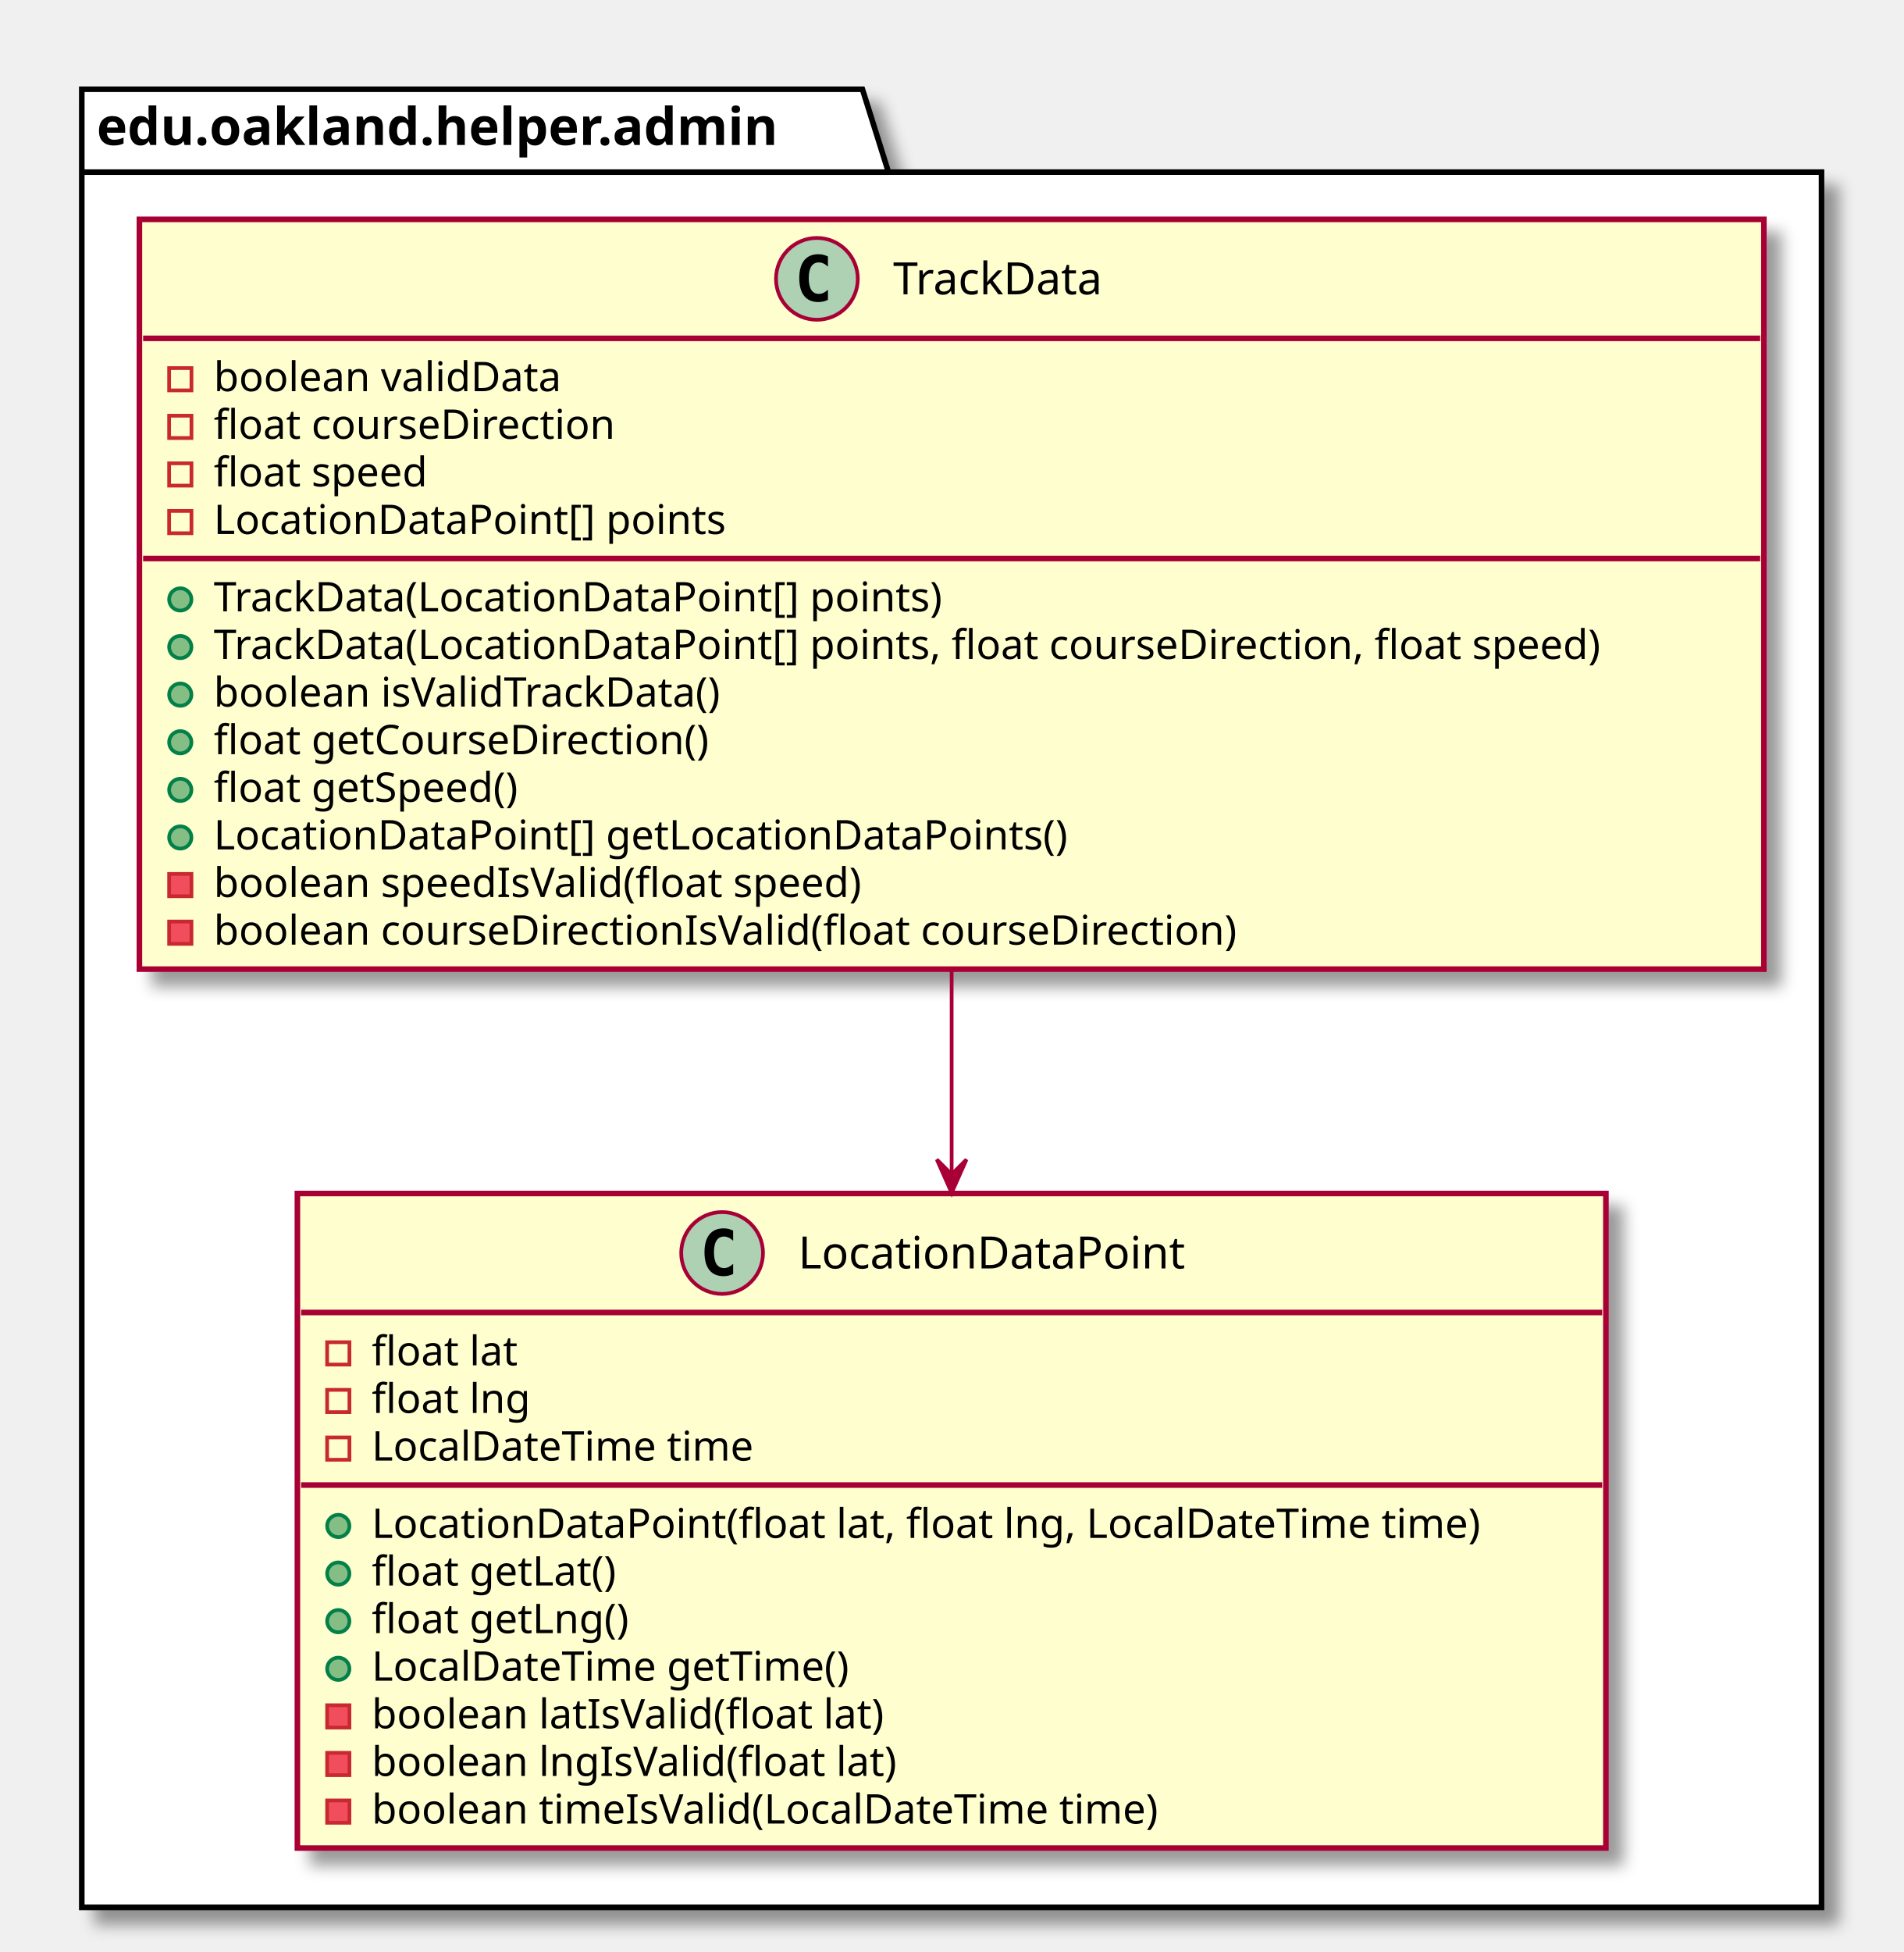
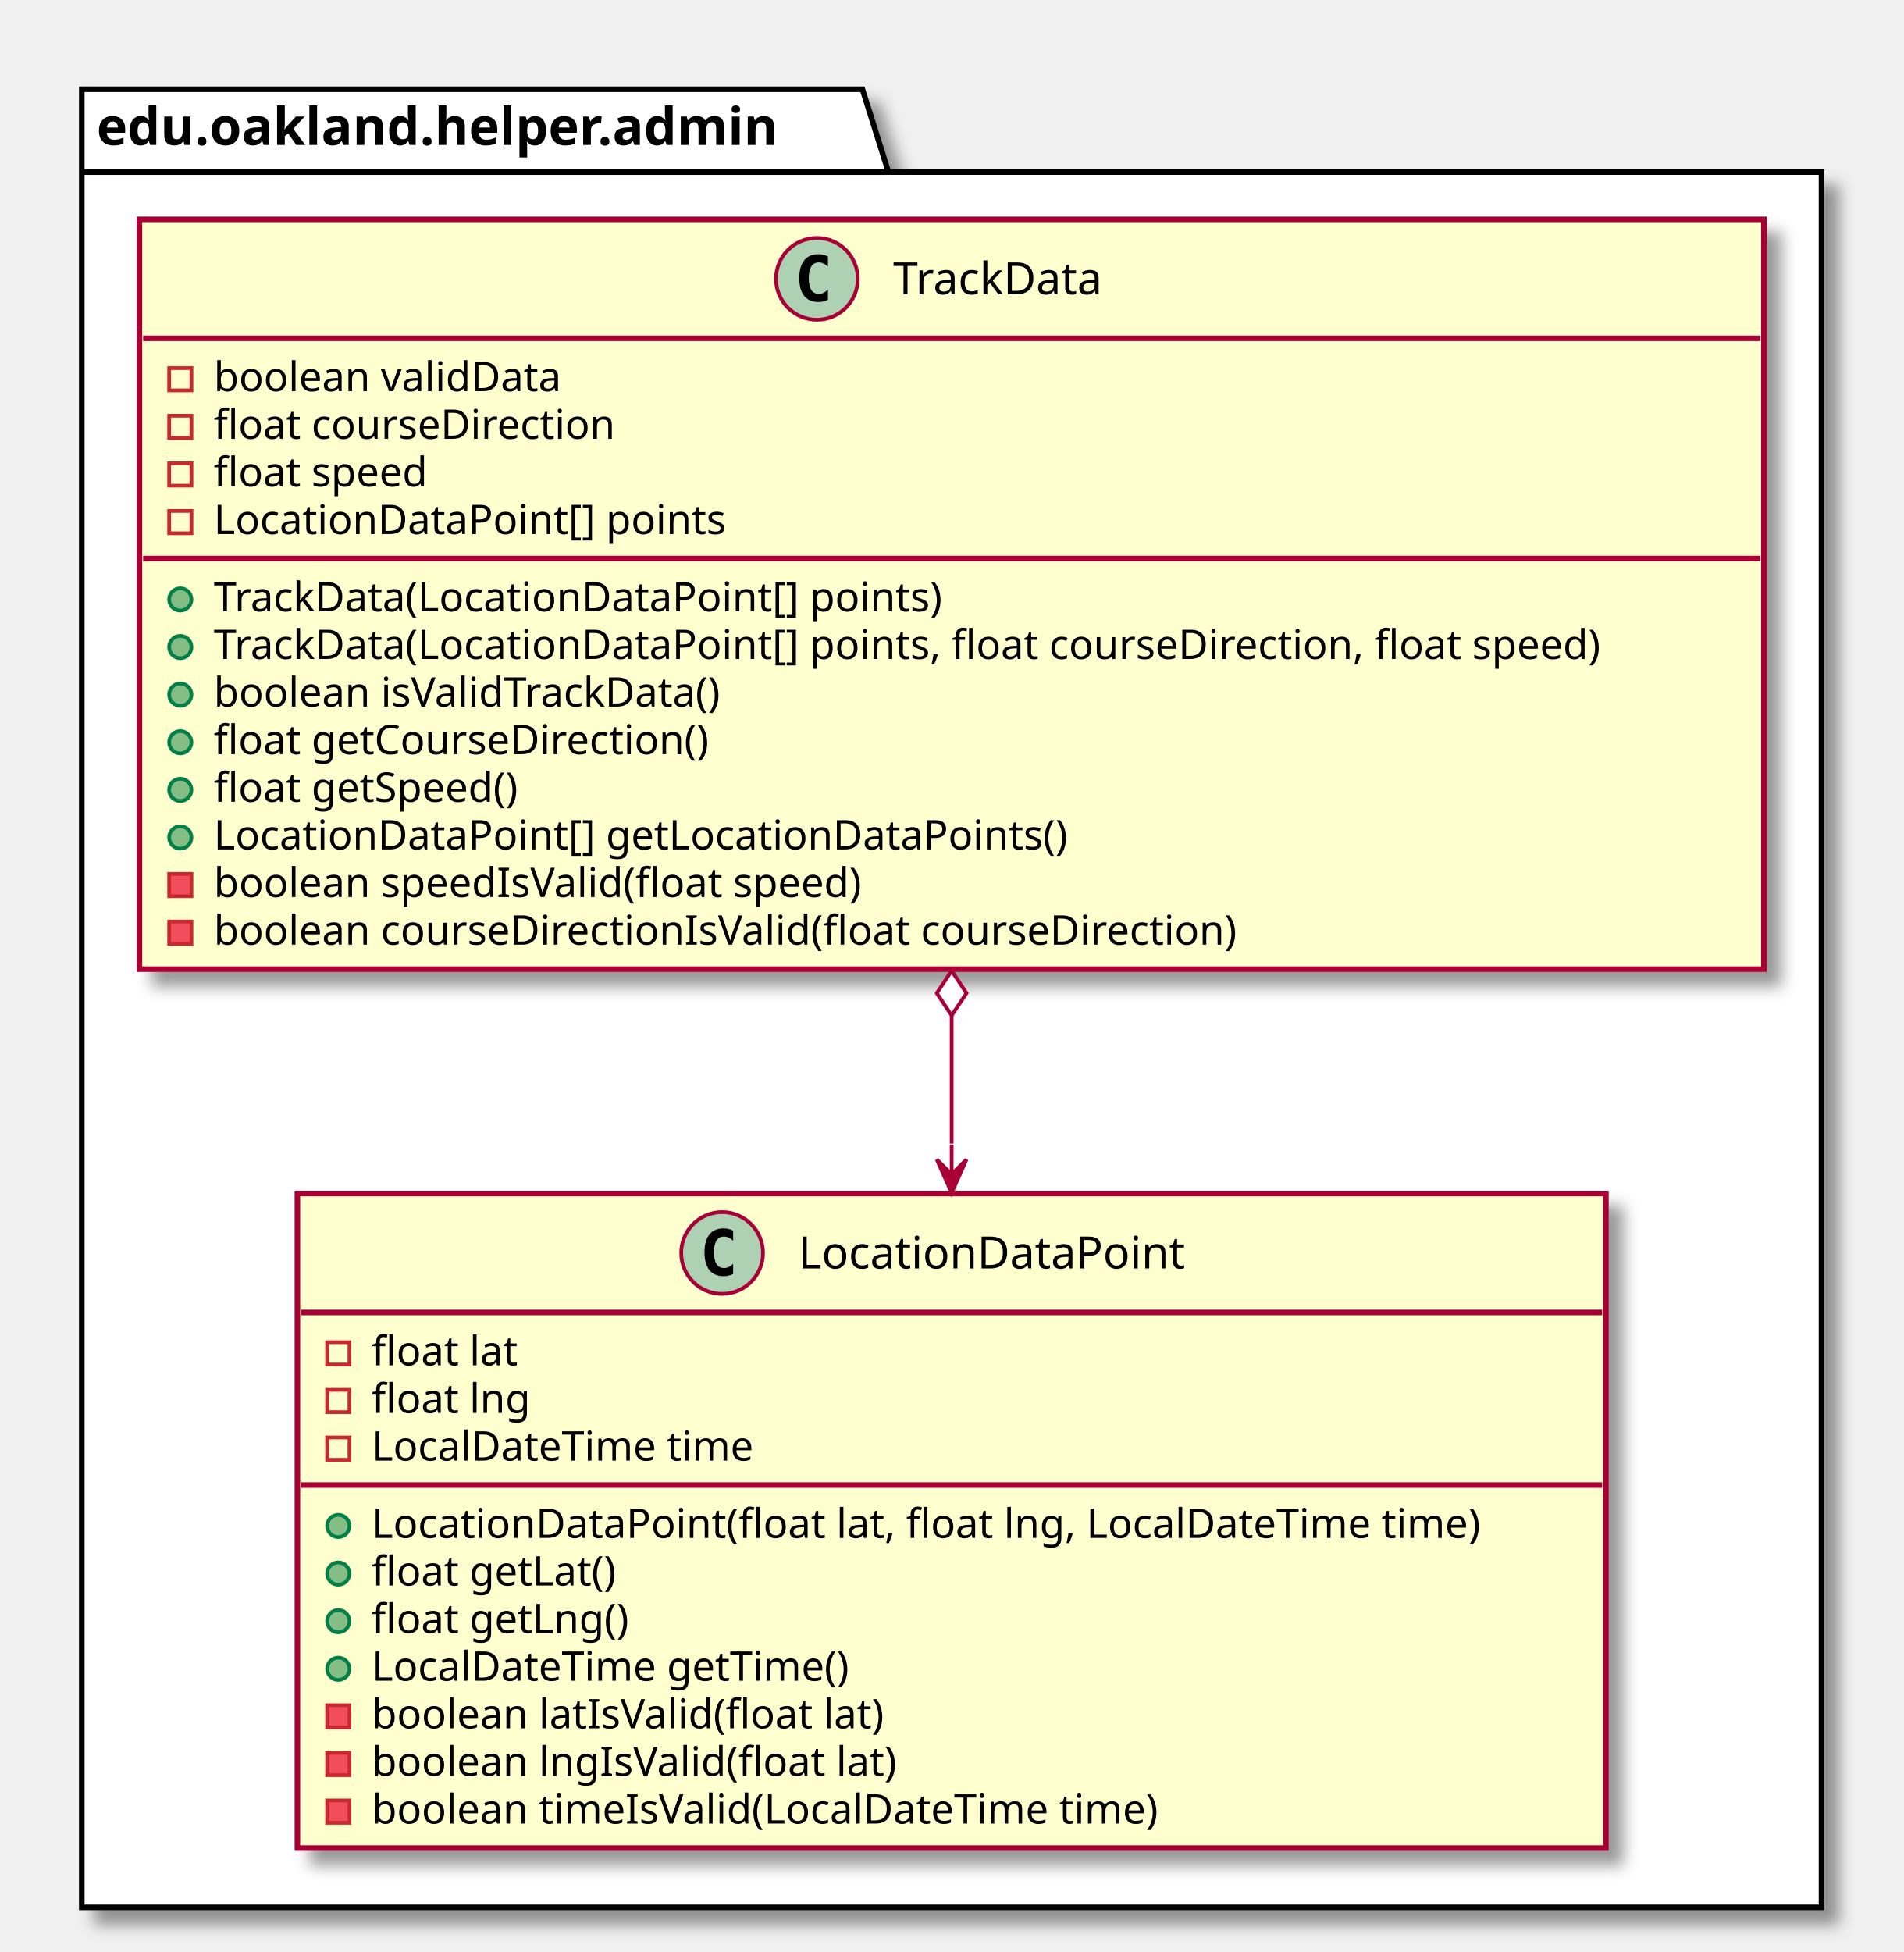
<svg xmlns="http://www.w3.org/2000/svg" contentScriptType="application/ecmascript" contentStyleType="text/css" height="525px" preserveAspectRatio="none" style="width:512px;height:525px;" version="1.1" viewBox="0 0 512 525" width="512px" zoomAndPan="magnify">
  <defs>
-     <filter height="300%" id="ftxd05pgxkdob" width="300%" x="-1" y="-1">
+     <filter height="300%" id="f1x7hbgfe2f2l8" width="300%" x="-1" y="-1">
      <feGaussianBlur result="blurOut" stdDeviation="2.0" />
      <feColorMatrix in="blurOut" result="blurOut2" type="matrix" values="0 0 0 0 0 0 0 0 0 0 0 0 0 0 0 0 0 0 .4 0" />
      <feOffset dx="4.0" dy="4.0" in="blurOut2" result="blurOut3" />
      <feBlend in="SourceGraphic" in2="blurOut3" mode="normal" />
    </filter>
  </defs>
  <g>
-     <polygon fill="#FFFFFF" filter="url(#ftxd05pgxkdob)" points="22,24,232,24,239,46.297,490,46.297,490,513,22,513,22,24" style="stroke: #000000; stroke-width: 1.5;" />
+     <polygon fill="#FFFFFF" filter="url(#f1x7hbgfe2f2l8)" points="22,24,232,24,239,46.297,490,46.297,490,513,22,513,22,24" style="stroke: #000000; stroke-width: 1.5;" />
    <line style="stroke: #000000; stroke-width: 1.5;" x1="22" x2="239" y1="46.297" y2="46.297" />
    <text fill="#000000" font-family="sans-serif" font-size="14" font-weight="bold" lengthAdjust="spacingAndGlyphs" textLength="204" x="26" y="38.995">edu.oakland.helper.admin</text>
-     <rect fill="#FEFECE" filter="url(#ftxd05pgxkdob)" height="201.656" id="TrackData" style="stroke: #A80036; stroke-width: 1.5;" width="437" x="37.5" y="59" />
+     <rect fill="#FEFECE" filter="url(#f1x7hbgfe2f2l8)" height="201.656" id="TrackData" style="stroke: #A80036; stroke-width: 1.5;" width="437" x="37.5" y="59" />
    <ellipse cx="219.75" cy="75" fill="#ADD1B2" rx="11" ry="11" style="stroke: #A80036; stroke-width: 1.0;" />
    <path d="M222.719,80.641 Q222.141,80.938 221.5,81.078 Q220.859,81.234 220.156,81.234 Q217.656,81.234 216.328,79.594 Q215.016,77.938 215.016,74.812 Q215.016,71.688 216.328,70.031 Q217.656,68.375 220.156,68.375 Q220.859,68.375 221.5,68.531 Q222.156,68.688 222.719,68.984 L222.719,71.703 Q222.094,71.125 221.5,70.859 Q220.906,70.578 220.281,70.578 Q218.938,70.578 218.25,71.656 Q217.562,72.719 217.562,74.812 Q217.562,76.906 218.25,77.984 Q218.938,79.047 220.281,79.047 Q220.906,79.047 221.5,78.781 Q222.094,78.5 222.719,77.922 L222.719,80.641 Z " />
    <text fill="#000000" font-family="sans-serif" font-size="12" lengthAdjust="spacingAndGlyphs" textLength="64" x="240.25" y="79.154">TrackData</text>
    <line style="stroke: #A80036; stroke-width: 1.5;" x1="38.5" x2="473.5" y1="91" y2="91" />
    <rect fill="none" height="6" style="stroke: #C82930; stroke-width: 1.0;" width="6" x="45.5" y="99" />
    <text fill="#000000" font-family="sans-serif" font-size="11" lengthAdjust="spacingAndGlyphs" textLength="101" x="57.5" y="105.21">boolean validData</text>
    <rect fill="none" height="6" style="stroke: #C82930; stroke-width: 1.0;" width="6" x="45.5" y="111.805" />
    <text fill="#000000" font-family="sans-serif" font-size="11" lengthAdjust="spacingAndGlyphs" textLength="118" x="57.5" y="118.015">float courseDirection</text>
    <rect fill="none" height="6" style="stroke: #C82930; stroke-width: 1.0;" width="6" x="45.5" y="124.609" />
    <text fill="#000000" font-family="sans-serif" font-size="11" lengthAdjust="spacingAndGlyphs" textLength="64" x="57.5" y="130.82">float speed</text>
    <rect fill="none" height="6" style="stroke: #C82930; stroke-width: 1.0;" width="6" x="45.5" y="137.414" />
    <text fill="#000000" font-family="sans-serif" font-size="11" lengthAdjust="spacingAndGlyphs" textLength="148" x="57.5" y="143.625">LocationDataPoint[] points</text>
    <line style="stroke: #A80036; stroke-width: 1.5;" x1="38.5" x2="473.5" y1="150.219" y2="150.219" />
    <ellipse cx="48.5" cy="161.219" fill="#84BE84" rx="3" ry="3" style="stroke: #038048; stroke-width: 1.0;" />
    <text fill="#000000" font-family="sans-serif" font-size="11" lengthAdjust="spacingAndGlyphs" textLength="213" x="57.5" y="164.429">TrackData(LocationDataPoint[] points)</text>
    <ellipse cx="48.5" cy="174.023" fill="#84BE84" rx="3" ry="3" style="stroke: #038048; stroke-width: 1.0;" />
    <text fill="#000000" font-family="sans-serif" font-size="11" lengthAdjust="spacingAndGlyphs" textLength="411" x="57.5" y="177.234">TrackData(LocationDataPoint[] points, float courseDirection, float speed)</text>
    <ellipse cx="48.5" cy="186.828" fill="#84BE84" rx="3" ry="3" style="stroke: #038048; stroke-width: 1.0;" />
    <text fill="#000000" font-family="sans-serif" font-size="11" lengthAdjust="spacingAndGlyphs" textLength="151" x="57.5" y="190.039">boolean isValidTrackData()</text>
    <ellipse cx="48.5" cy="199.633" fill="#84BE84" rx="3" ry="3" style="stroke: #038048; stroke-width: 1.0;" />
    <text fill="#000000" font-family="sans-serif" font-size="11" lengthAdjust="spacingAndGlyphs" textLength="146" x="57.5" y="202.843">float getCourseDirection()</text>
    <ellipse cx="48.5" cy="212.438" fill="#84BE84" rx="3" ry="3" style="stroke: #038048; stroke-width: 1.0;" />
    <text fill="#000000" font-family="sans-serif" font-size="11" lengthAdjust="spacingAndGlyphs" textLength="91" x="57.5" y="215.648">float getSpeed()</text>
    <ellipse cx="48.5" cy="225.242" fill="#84BE84" rx="3" ry="3" style="stroke: #038048; stroke-width: 1.0;" />
    <text fill="#000000" font-family="sans-serif" font-size="11" lengthAdjust="spacingAndGlyphs" textLength="247" x="57.5" y="228.453">LocationDataPoint[] getLocationDataPoints()</text>
    <rect fill="#F24D5C" height="6" style="stroke: #C82930; stroke-width: 1.0;" width="6" x="45.5" y="235.047" />
    <text fill="#000000" font-family="sans-serif" font-size="11" lengthAdjust="spacingAndGlyphs" textLength="193" x="57.5" y="241.257">boolean speedIsValid(float speed)</text>
    <rect fill="#F24D5C" height="6" style="stroke: #C82930; stroke-width: 1.0;" width="6" x="45.5" y="247.852" />
    <text fill="#000000" font-family="sans-serif" font-size="11" lengthAdjust="spacingAndGlyphs" textLength="301" x="57.5" y="254.062">boolean courseDirectionIsValid(float courseDirection)</text>
-     <rect fill="#FEFECE" filter="url(#ftxd05pgxkdob)" height="176.047" id="LocationDataPoint" style="stroke: #A80036; stroke-width: 1.5;" width="352" x="80" y="321" />
+     <rect fill="#FEFECE" filter="url(#f1x7hbgfe2f2l8)" height="176.047" id="LocationDataPoint" style="stroke: #A80036; stroke-width: 1.5;" width="352" x="80" y="321" />
    <ellipse cx="194.25" cy="337" fill="#ADD1B2" rx="11" ry="11" style="stroke: #A80036; stroke-width: 1.0;" />
    <path d="M197.219,342.641 Q196.641,342.938 196,343.078 Q195.359,343.234 194.656,343.234 Q192.156,343.234 190.828,341.594 Q189.516,339.938 189.516,336.812 Q189.516,333.688 190.828,332.031 Q192.156,330.375 194.656,330.375 Q195.359,330.375 196,330.531 Q196.656,330.688 197.219,330.984 L197.219,333.703 Q196.594,333.125 196,332.859 Q195.406,332.578 194.781,332.578 Q193.438,332.578 192.75,333.656 Q192.062,334.719 192.062,336.812 Q192.062,338.906 192.75,339.984 Q193.438,341.047 194.781,341.047 Q195.406,341.047 196,340.781 Q196.594,340.5 197.219,339.922 L197.219,342.641 Z " />
    <text fill="#000000" font-family="sans-serif" font-size="12" lengthAdjust="spacingAndGlyphs" textLength="115" x="214.75" y="341.154">LocationDataPoint</text>
    <line style="stroke: #A80036; stroke-width: 1.5;" x1="81" x2="431" y1="353" y2="353" />
    <rect fill="none" height="6" style="stroke: #C82930; stroke-width: 1.0;" width="6" x="88" y="361" />
    <text fill="#000000" font-family="sans-serif" font-size="11" lengthAdjust="spacingAndGlyphs" textLength="43" x="100" y="367.21">float lat</text>
    <rect fill="none" height="6" style="stroke: #C82930; stroke-width: 1.0;" width="6" x="88" y="373.805" />
    <text fill="#000000" font-family="sans-serif" font-size="11" lengthAdjust="spacingAndGlyphs" textLength="46" x="100" y="380.015">float lng</text>
    <rect fill="none" height="6" style="stroke: #C82930; stroke-width: 1.0;" width="6" x="88" y="386.609" />
    <text fill="#000000" font-family="sans-serif" font-size="11" lengthAdjust="spacingAndGlyphs" textLength="112" x="100" y="392.82">LocalDateTime time</text>
    <line style="stroke: #A80036; stroke-width: 1.5;" x1="81" x2="431" y1="399.414" y2="399.414" />
    <ellipse cx="91" cy="410.414" fill="#84BE84" rx="3" ry="3" style="stroke: #038048; stroke-width: 1.0;" />
    <text fill="#000000" font-family="sans-serif" font-size="11" lengthAdjust="spacingAndGlyphs" textLength="326" x="100" y="413.625">LocationDataPoint(float lat, float lng, LocalDateTime time)</text>
    <ellipse cx="91" cy="423.219" fill="#84BE84" rx="3" ry="3" style="stroke: #038048; stroke-width: 1.0;" />
    <text fill="#000000" font-family="sans-serif" font-size="11" lengthAdjust="spacingAndGlyphs" textLength="72" x="100" y="426.429">float getLat()</text>
    <ellipse cx="91" cy="436.023" fill="#84BE84" rx="3" ry="3" style="stroke: #038048; stroke-width: 1.0;" />
    <text fill="#000000" font-family="sans-serif" font-size="11" lengthAdjust="spacingAndGlyphs" textLength="75" x="100" y="439.234">float getLng()</text>
    <ellipse cx="91" cy="448.828" fill="#84BE84" rx="3" ry="3" style="stroke: #038048; stroke-width: 1.0;" />
    <text fill="#000000" font-family="sans-serif" font-size="11" lengthAdjust="spacingAndGlyphs" textLength="141" x="100" y="452.039">LocalDateTime getTime()</text>
    <rect fill="#F24D5C" height="6" style="stroke: #C82930; stroke-width: 1.0;" width="6" x="88" y="458.633" />
    <text fill="#000000" font-family="sans-serif" font-size="11" lengthAdjust="spacingAndGlyphs" textLength="151" x="100" y="464.843">boolean latIsValid(float lat)</text>
    <rect fill="#F24D5C" height="6" style="stroke: #C82930; stroke-width: 1.0;" width="6" x="88" y="471.438" />
    <text fill="#000000" font-family="sans-serif" font-size="11" lengthAdjust="spacingAndGlyphs" textLength="154" x="100" y="477.648">boolean lngIsValid(float lat)</text>
    <rect fill="#F24D5C" height="6" style="stroke: #C82930; stroke-width: 1.0;" width="6" x="88" y="484.242" />
    <text fill="#000000" font-family="sans-serif" font-size="11" lengthAdjust="spacingAndGlyphs" textLength="231" x="100" y="490.453">boolean timeIsValid(LocalDateTime time)</text>
-     <path d="M256,261.11 C256,279.2 256,297.98 256,315.84 " fill="none" id="TrackData-&gt;LocationDataPoint" style="stroke: #A80036; stroke-width: 1.0;" />
+     <path d="M256,273.11 C256,273.11 256,296.58 256,307.58 " fill="none" id="TrackData-LocationDataPoint" style="stroke: #A80036; stroke-width: 1.0;" />
    <polygon fill="#A80036" points="256,320.84,260,311.84,256,315.84,252,311.84,256,320.84" style="stroke: #A80036; stroke-width: 1.0;" />
+     <line style="stroke: #A80036; stroke-width: 1.0;" x1="256" x2="256" y1="315.84" y2="307.84" />
+     <polygon fill="#FFFFFF" points="256,261.11,252,267.11,256,273.11,260,267.11,256,261.11" style="stroke: #A80036; stroke-width: 1.0;" />
  </g>
</svg>
